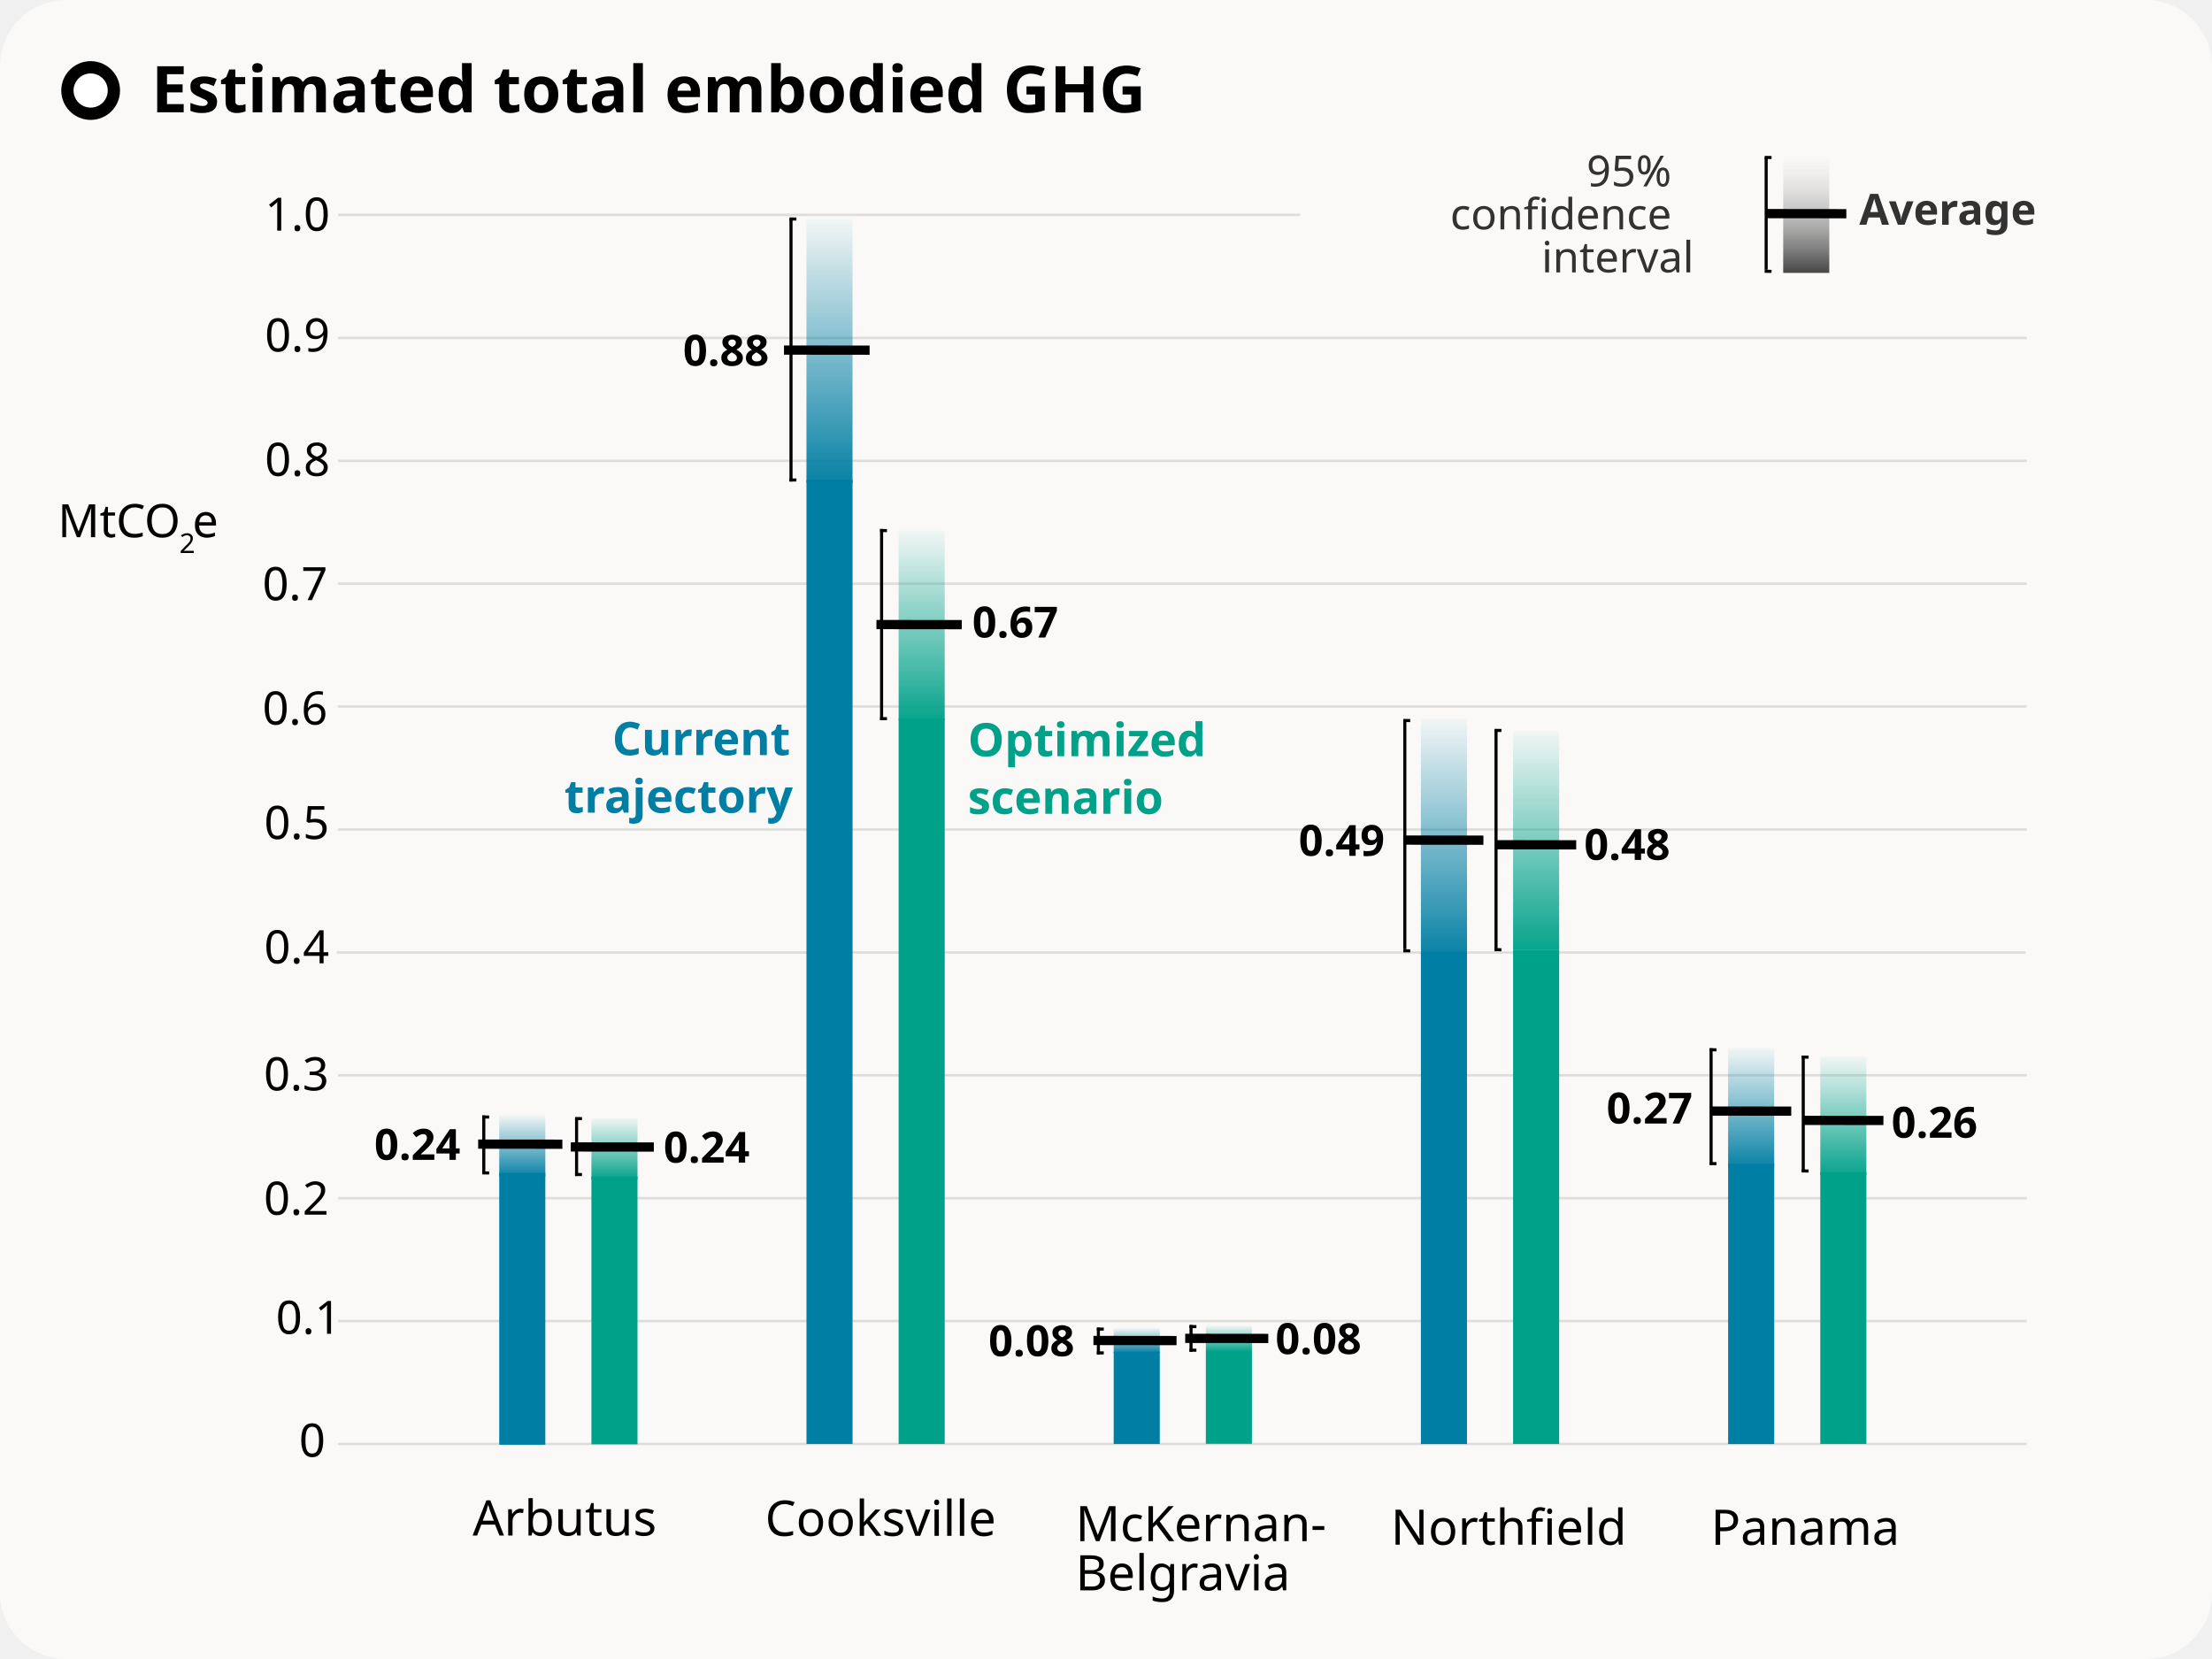
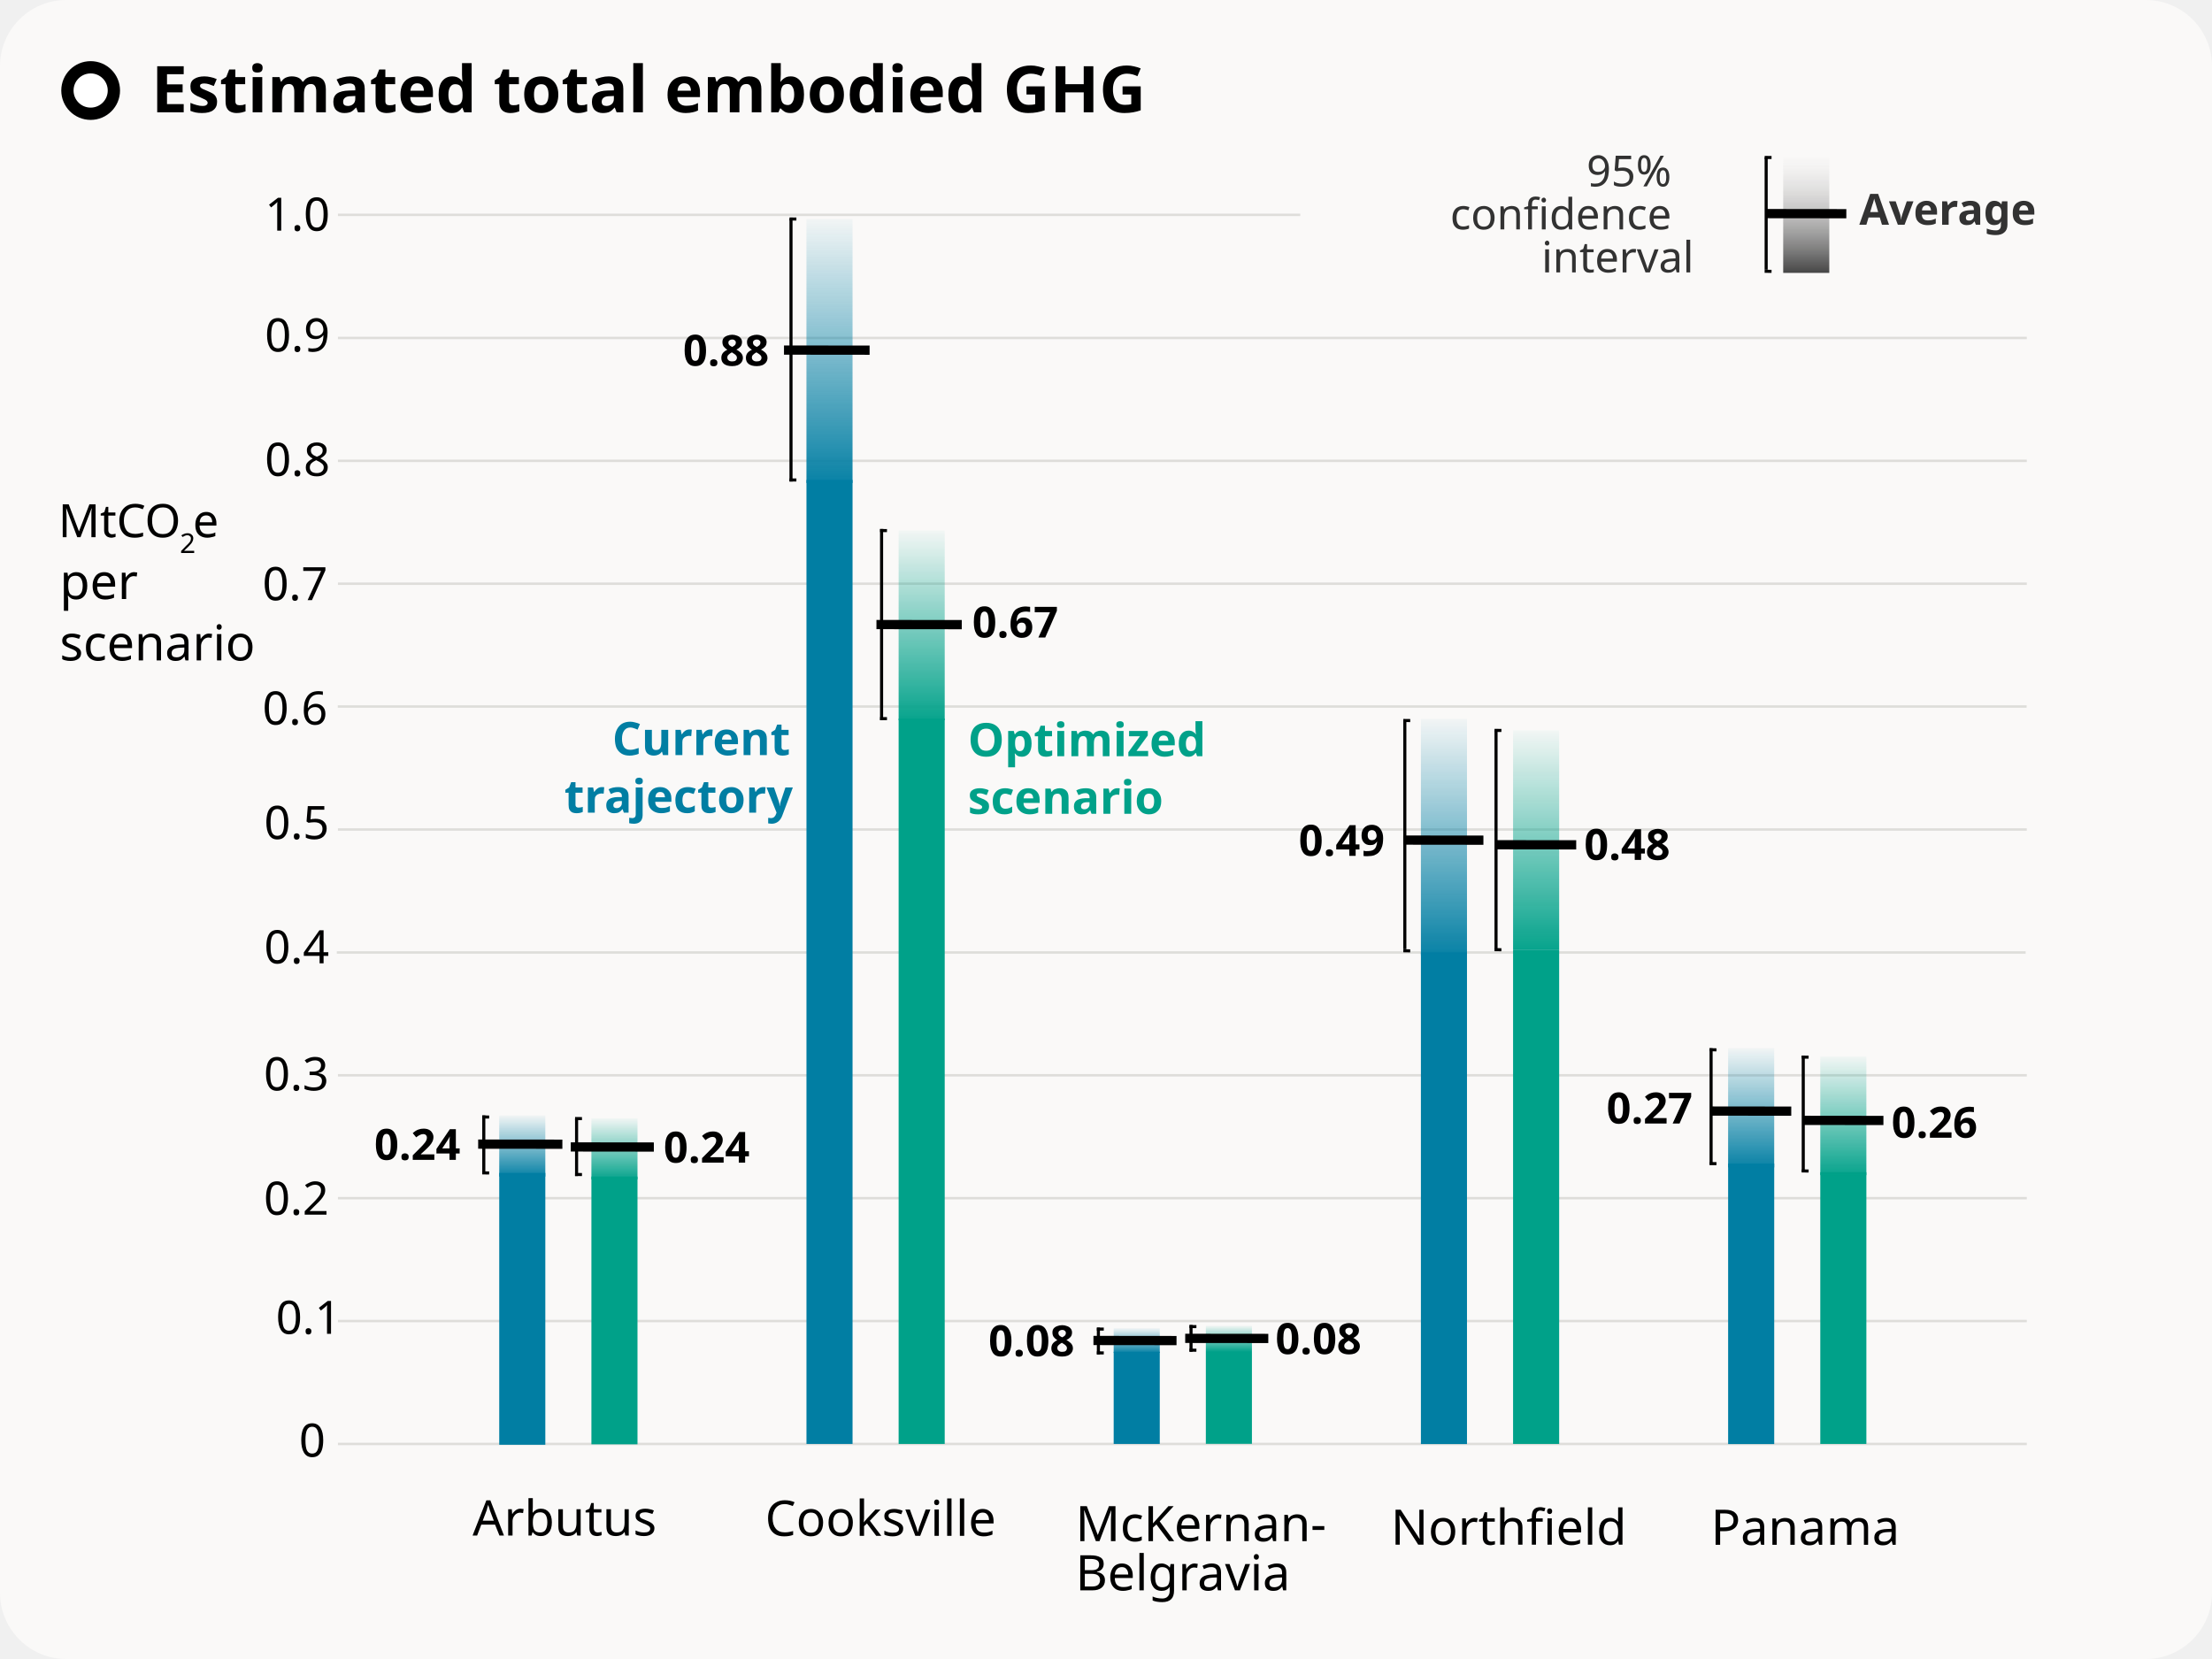
<svg xmlns="http://www.w3.org/2000/svg" xmlns:xlink="http://www.w3.org/1999/xlink" width="720" height="540" viewBox="0 0 190.5 142.875" version="1.1" id="svg1">
  <defs id="defs1">
    <linearGradient id="linearGradient10">
      <stop style="stop-color:#3c3c3c;stop-opacity:1;" offset="0.003" id="stop9" />
      <stop style="stop-color:#cccccc;stop-opacity:0;" offset="1" id="stop10" />
    </linearGradient>
    <linearGradient id="linearGradient6">
      <stop style="stop-color:#00a189;stop-opacity:1;" offset="0.003" id="stop5" />
      <stop style="stop-color:#00a189;stop-opacity:0;" offset="1" id="stop6" />
    </linearGradient>
    <linearGradient id="linearGradient3">
      <stop style="stop-color:#017ea3;stop-opacity:1;" offset="0.003" id="stop3" />
      <stop style="stop-color:#017ea3;stop-opacity:0;" offset="1" id="stop4" />
    </linearGradient>
    <linearGradient xlink:href="#linearGradient3" id="linearGradient4" x1="44.979" y1="90.599" x2="44.979" y2="85.307" gradientUnits="userSpaceOnUse" gradientTransform="matrix(1,0,0,1.06375,0,5.13414)" />
    <linearGradient xlink:href="#linearGradient6" id="linearGradient5" gradientUnits="userSpaceOnUse" gradientTransform="matrix(1,0,0,1.06375,7.937507,5.377003)" x1="44.979" y1="90.599" x2="44.979" y2="85.307" />
    <linearGradient xlink:href="#linearGradient3" id="linearGradient7" gradientUnits="userSpaceOnUse" gradientTransform="matrix(0.993359,0,0,4.591266,26.75704,-373.5885)" x1="44.979" y1="90.599" x2="44.979" y2="85.307" />
    <linearGradient xlink:href="#linearGradient6" id="linearGradient8" gradientUnits="userSpaceOnUse" gradientTransform="matrix(1.008414,0,0,3.298004,34.01738,-236.2117)" x1="44.979" y1="90.599" x2="44.979" y2="85.307" />
    <linearGradient xlink:href="#linearGradient10" id="linearGradient9" gradientUnits="userSpaceOnUse" gradientTransform="matrix(0.6136796,0,0,2.00703,127.9528,-157.993)" x1="44.979" y1="90.599" x2="44.979" y2="85.307" />
    <linearGradient xlink:href="#linearGradient3" id="linearGradient11" gradientUnits="userSpaceOnUse" gradientTransform="matrix(0.8569955,0,0,4.108167,85.80722,-289.2392)" x1="44.979" y1="90.599" x2="44.979" y2="85.307" />
    <linearGradient xlink:href="#linearGradient6" id="linearGradient12" gradientUnits="userSpaceOnUse" gradientTransform="matrix(1.165306,0,0,3.811117,79.87717,-262.8609)" x1="44.979" y1="90.599" x2="44.979" y2="85.307" />
    <linearGradient xlink:href="#linearGradient6" id="linearGradient13" gradientUnits="userSpaceOnUse" gradientTransform="matrix(0.6329137,0,0,0.4416538,77.3654,76.42071)" x1="44.979" y1="90.599" x2="44.979" y2="85.307" />
    <linearGradient xlink:href="#linearGradient3" id="linearGradient14" gradientUnits="userSpaceOnUse" gradientTransform="matrix(0.4041998,0,0,0.4299676,79.71527,77.63059)" x1="44.979" y1="90.599" x2="44.979" y2="85.307" />
    <linearGradient xlink:href="#linearGradient3" id="linearGradient15" gradientUnits="userSpaceOnUse" gradientTransform="matrix(0.432569,0,0,2.0736,131.3559,-86.97292)" x1="44.979" y1="90.599" x2="44.979" y2="85.307" />
    <linearGradient xlink:href="#linearGradient6" id="linearGradient16" gradientUnits="userSpaceOnUse" gradientTransform="matrix(0.6318598,0,0,2.066489,130.3295,-85.66453)" x1="44.979" y1="90.599" x2="44.979" y2="85.307" />
  </defs>
  <g id="layer1">
    <rect style="opacity:1;fill:#faf9f8;fill-opacity:1;fill-rule:evenodd;stroke:none;stroke-width:0.265;stroke-linecap:round;stroke-linejoin:round;stroke-dasharray:none;stroke-opacity:1" id="rect25" width="190.5" height="142.875" x="-5.6843419e-14" y="0" rx="5.706" ry="5.706" />
    <g id="g5" style="fill:#c0bfbc;stroke:#deddda;stroke-width:0.977" transform="matrix(0,-0.7997413,1.308848,0,11.6912,141.5007)">
      <path style="fill:#c0bfbc;stroke:#deddda;stroke-width:0.259px;stroke-linecap:butt;stroke-linejoin:miter;stroke-opacity:1" d="M 47.907,124.429 V 13.304" id="path5-4" />
      <path style="fill:#c0bfbc;stroke:#deddda;stroke-width:0.259px;stroke-linecap:butt;stroke-linejoin:miter;stroke-opacity:1" d="M 61.14,124.429 V 13.304" id="path5-4-7" />
      <path style="fill:#c0bfbc;stroke:#deddda;stroke-width:0.259px;stroke-linecap:butt;stroke-linejoin:miter;stroke-opacity:1" d="M 74.364,124.354 V 13.229" id="path5-4-2" />
      <path style="fill:#c0bfbc;stroke:#deddda;stroke-width:0.259px;stroke-linecap:butt;stroke-linejoin:miter;stroke-opacity:1" d="M 21.44,124.429 V 13.304" id="path5-4-3" />
      <path style="fill:#c0bfbc;stroke:#deddda;stroke-width:0.259px;stroke-linecap:butt;stroke-linejoin:miter;stroke-opacity:1" d="M 34.674,124.429 V 13.304" id="path5-4-7-5" />
      <path style="fill:#c0bfbc;stroke:#deddda;stroke-width:0.259px;stroke-linecap:butt;stroke-linejoin:miter;stroke-opacity:1" d="M 87.607,124.429 V 13.304" id="path5-4-0" />
      <path style="fill:#c0bfbc;stroke:#deddda;stroke-width:0.259px;stroke-linecap:butt;stroke-linejoin:miter;stroke-opacity:1" d="M 100.849,124.418 V 13.293" id="path5-4-7-4" />
      <path style="fill:#c0bfbc;stroke:#deddda;stroke-width:0.259px;stroke-linecap:butt;stroke-linejoin:miter;stroke-opacity:1" d="M 114.074,124.429 V 13.304" id="path5-4-2-0" />
      <path style="fill:#c0bfbc;stroke:#deddda;stroke-width:0.259px;stroke-linecap:butt;stroke-linejoin:miter;stroke-opacity:1" d="M 127.308,124.429 V 13.304" id="path5-4-2-0-3" />
      <path style="fill:#c0bfbc;stroke:#deddda;stroke-width:0.259px;stroke-linecap:butt;stroke-linejoin:miter;stroke-opacity:1" d="M 140.541,124.429 V 13.304" id="path5-4-2-0-3-8" />
      <path style="fill:#c0bfbc;stroke:#deddda;stroke-width:0.259px;stroke-linecap:butt;stroke-linejoin:miter;stroke-opacity:1" d="M 153.797,76.623 V 13.304" id="path5-4-2-0-3-8-7" />
    </g>
    <text id="text237-0-6-6-6" xml:space="preserve" x="40.7" y="132.242" style="font-style:normal;font-variant:normal;font-weight:normal;font-stretch:normal;font-size:4.233px;font-family:'Inter 24pt';-inkscape-font-specification:'Inter 24pt, Normal';font-variant-ligatures:normal;font-variant-caps:normal;font-variant-numeric:normal;font-variant-east-asian:normal;fill:#000000;stroke-width:0.353">
      <tspan id="tspan2" x="40.7" y="132.242">Arbutus</tspan>
    </text>
    <text id="text237-0-6-6-6-9-7" xml:space="preserve" x="25.758" y="125.448" style="font-style:normal;font-variant:normal;font-weight:normal;font-stretch:normal;font-size:3.969px;font-family:'Inter 24pt';-inkscape-font-specification:'Inter 24pt, Normal';font-variant-ligatures:normal;font-variant-caps:normal;font-variant-numeric:normal;font-variant-east-asian:normal;fill:#000000;stroke-width:0.353">
      <tspan id="tspan2-0-0" x="25.758" y="125.448">0</tspan>
      <tspan x="25.758" y="130.409" id="tspan5-9" />
    </text>
    <text id="text237-0-6-6-6-9-1" xml:space="preserve" x="23.764" y="114.868" style="font-style:normal;font-variant:normal;font-weight:normal;font-stretch:normal;font-size:3.969px;font-family:'Inter 24pt';-inkscape-font-specification:'Inter 24pt, Normal';font-variant-ligatures:normal;font-variant-caps:normal;font-variant-numeric:normal;font-variant-east-asian:normal;fill:#000000;stroke-width:0.353">
      <tspan id="tspan2-0-1" x="23.764" y="114.868">0.1</tspan>
      <tspan x="23.764" y="119.829" id="tspan5-3" />
    </text>
    <text id="text237-0-6-6-6-9-1-7" xml:space="preserve" x="22.721" y="104.608" style="font-style:normal;font-variant:normal;font-weight:normal;font-stretch:normal;font-size:3.969px;font-family:'Inter 24pt';-inkscape-font-specification:'Inter 24pt, Normal';font-variant-ligatures:normal;font-variant-caps:normal;font-variant-numeric:normal;font-variant-east-asian:normal;fill:#000000;stroke-width:0.353">
      <tspan id="tspan2-0-1-5" x="22.721" y="104.608">0.2</tspan>
      <tspan x="22.721" y="109.569" id="tspan5-3-6" />
    </text>
    <text id="text237-0-6-6-6-9-1-7-6" xml:space="preserve" x="22.721" y="93.898" style="font-style:normal;font-variant:normal;font-weight:normal;font-stretch:normal;font-size:3.969px;font-family:'Inter 24pt';-inkscape-font-specification:'Inter 24pt, Normal';font-variant-ligatures:normal;font-variant-caps:normal;font-variant-numeric:normal;font-variant-east-asian:normal;fill:#000000;stroke-width:0.353">
      <tspan id="tspan2-0-1-5-5" x="22.721" y="93.898">0.3</tspan>
      <tspan x="22.721" y="98.859" id="tspan5-3-6-0" />
    </text>
    <text id="text237-0-6-6-6-9-1-7-2" xml:space="preserve" x="22.752" y="82.961" style="font-style:normal;font-variant:normal;font-weight:normal;font-stretch:normal;font-size:3.969px;font-family:'Inter 24pt';-inkscape-font-specification:'Inter 24pt, Normal';font-variant-ligatures:normal;font-variant-caps:normal;font-variant-numeric:normal;font-variant-east-asian:normal;fill:#000000;stroke-width:0.353">
      <tspan id="tspan2-0-1-5-6" x="22.752" y="82.961">0.4</tspan>
      <tspan x="22.752" y="87.922" id="tspan5-3-6-1" />
    </text>
    <text id="text237-0-6-6-6-9-1-7-6-8" xml:space="preserve" x="22.752" y="72.251" style="font-style:normal;font-variant:normal;font-weight:normal;font-stretch:normal;font-size:3.969px;font-family:'Inter 24pt';-inkscape-font-specification:'Inter 24pt, Normal';font-variant-ligatures:normal;font-variant-caps:normal;font-variant-numeric:normal;font-variant-east-asian:normal;fill:#000000;stroke-width:0.353">
      <tspan id="tspan2-0-1-5-5-7" x="22.752" y="72.251">0.5</tspan>
      <tspan x="22.752" y="77.212" id="tspan5-3-6-0-9" />
    </text>
    <text id="text237-0-6-6-6-9-1-7-2-7" xml:space="preserve" x="22.611" y="62.394" style="font-style:normal;font-variant:normal;font-weight:normal;font-stretch:normal;font-size:3.969px;font-family:'Inter 24pt';-inkscape-font-specification:'Inter 24pt, Normal';font-variant-ligatures:normal;font-variant-caps:normal;font-variant-numeric:normal;font-variant-east-asian:normal;fill:#000000;stroke-width:0.353">
      <tspan id="tspan2-0-1-5-6-5" x="22.611" y="62.394">0.6</tspan>
      <tspan x="22.611" y="67.355" id="tspan5-3-6-1-9" />
    </text>
    <text id="text237-0-6-6-6-9-1-7-6-8-2" xml:space="preserve" x="22.611" y="51.685" style="font-style:normal;font-variant:normal;font-weight:normal;font-stretch:normal;font-size:3.969px;font-family:'Inter 24pt';-inkscape-font-specification:'Inter 24pt, Normal';font-variant-ligatures:normal;font-variant-caps:normal;font-variant-numeric:normal;font-variant-east-asian:normal;fill:#000000;stroke-width:0.353">
      <tspan id="tspan2-0-1-5-5-7-2" x="22.611" y="51.685">0.7</tspan>
      <tspan x="22.611" y="56.646" id="tspan5-3-6-0-9-8" />
    </text>
    <text id="text237-0-6-6-6-9-1-7-6-8-2-1" xml:space="preserve" x="22.812" y="40.975" style="font-style:normal;font-variant:normal;font-weight:normal;font-stretch:normal;font-size:3.969px;font-family:'Inter 24pt';-inkscape-font-specification:'Inter 24pt, Normal';font-variant-ligatures:normal;font-variant-caps:normal;font-variant-numeric:normal;font-variant-east-asian:normal;fill:#000000;stroke-width:0.353">
      <tspan id="tspan2-0-1-5-5-7-2-2" x="22.812" y="40.975">0.8</tspan>
      <tspan x="22.812" y="45.936" id="tspan5-3-6-0-9-8-9" />
    </text>
    <text id="text237-0-6-6-6-9-1-7-6-8-2-1-2" xml:space="preserve" x="22.812" y="30.265" style="font-style:normal;font-variant:normal;font-weight:normal;font-stretch:normal;font-size:3.969px;font-family:'Inter 24pt';-inkscape-font-specification:'Inter 24pt, Normal';font-variant-ligatures:normal;font-variant-caps:normal;font-variant-numeric:normal;font-variant-east-asian:normal;fill:#000000;stroke-width:0.353">
      <tspan id="tspan2-0-1-5-5-7-2-2-7" x="22.812" y="30.265">0.9</tspan>
      <tspan x="22.812" y="35.226" id="tspan5-3-6-0-9-8-9-4" />
    </text>
    <text id="text237-0-6-6-6-9-1-7-6-8-2-1-2-5" xml:space="preserve" x="22.812" y="19.863" style="font-style:normal;font-variant:normal;font-weight:normal;font-stretch:normal;font-size:3.969px;font-family:'Inter 24pt';-inkscape-font-specification:'Inter 24pt, Normal';font-variant-ligatures:normal;font-variant-caps:normal;font-variant-numeric:normal;font-variant-east-asian:normal;fill:#000000;stroke-width:0.353">
      <tspan id="tspan2-0-1-5-5-7-2-2-7-8" x="22.812" y="19.863">1.0</tspan>
      <tspan x="22.812" y="24.824" id="tspan5-3-6-0-9-8-9-4-8" />
    </text>
    <text id="text237-0-6-6-6-4" xml:space="preserve" x="13.038" y="9.674" style="font-style:normal;font-variant:normal;font-weight:normal;font-stretch:normal;font-size:4.763px;font-family:'Inter 24pt';-inkscape-font-specification:'Inter 24pt, Normal';font-variant-ligatures:normal;font-variant-caps:normal;font-variant-numeric:normal;font-variant-east-asian:normal;fill:#000000;stroke-width:0.353">
      <tspan x="13.038" y="9.674" style="font-style:normal;font-variant:normal;font-weight:bold;font-stretch:normal;font-size:5.556px;font-family:'Inter 24pt';-inkscape-font-specification:'Inter 24pt, Bold';font-variant-ligatures:normal;font-variant-caps:normal;font-variant-numeric:normal;font-variant-east-asian:normal;fill:#000000" id="tspan12">Estimated total embodied GHG</tspan>
    </text>
    <text id="text237-0-6-6-6-1" xml:space="preserve" x="65.883" y="132.267" style="font-style:normal;font-variant:normal;font-weight:normal;font-stretch:normal;font-size:4.233px;font-family:'Inter 24pt';-inkscape-font-specification:'Inter 24pt, Normal';font-variant-ligatures:normal;font-variant-caps:normal;font-variant-numeric:normal;font-variant-east-asian:normal;fill:#000000;stroke-width:0.353">
      <tspan id="tspan2-5" x="65.883" y="132.267">Cooksville</tspan>
    </text>
+     <text id="text237-0-6-6-6-1-0" xml:space="preserve" x="5.139" y="51.584" style="font-style:normal;font-variant:normal;font-weight:normal;font-stretch:normal;font-size:4.233px;font-family:'Inter 24pt';-inkscape-font-specification:'Inter 24pt, Normal';font-variant-ligatures:normal;font-variant-caps:normal;font-variant-numeric:normal;font-variant-east-asian:normal;fill:#000000;stroke-width:0.353">
+       <tspan id="tspan2-5-6" x="5.139" y="51.584">per</tspan>
+       <tspan x="5.139" y="56.876" id="tspan4">scenario</tspan>
+     </text>
    <text id="text237-0-6-6-6-1-2" xml:space="preserve" x="92.627" y="132.726" style="font-style:normal;font-variant:normal;font-weight:normal;font-stretch:normal;font-size:4.233px;line-height:1;font-family:'Inter 24pt';-inkscape-font-specification:'Inter 24pt, Normal';font-variant-ligatures:normal;font-variant-caps:normal;font-variant-numeric:normal;font-variant-east-asian:normal;fill:#000000;stroke-width:0.353">
      <tspan id="tspan2-5-8" x="92.627" y="132.726" style="line-height:1">McKernan-</tspan>
      <tspan x="92.627" y="136.959" id="tspan1" style="line-height:1">Belgravia</tspan>
    </text>
    <text id="text237-0-6-6-6-1-2-3" xml:space="preserve" x="119.781" y="133.028" style="font-style:normal;font-variant:normal;font-weight:normal;font-stretch:normal;font-size:4.233px;font-family:'Inter 24pt';-inkscape-font-specification:'Inter 24pt, Normal';font-variant-ligatures:normal;font-variant-caps:normal;font-variant-numeric:normal;font-variant-east-asian:normal;fill:#000000;stroke-width:0.353">
      <tspan id="tspan2-5-8-8" x="119.781" y="133.028">Northfield</tspan>
    </text>
    <text id="text237-0-6-6-6-1-2-3-4" xml:space="preserve" x="147.342" y="133.036" style="font-style:normal;font-variant:normal;font-weight:normal;font-stretch:normal;font-size:4.233px;font-family:'Inter 24pt';-inkscape-font-specification:'Inter 24pt, Normal';font-variant-ligatures:normal;font-variant-caps:normal;font-variant-numeric:normal;font-variant-east-asian:normal;fill:#000000;stroke-width:0.353">
      <tspan id="tspan2-5-8-8-5" x="147.342" y="133.036">Panama</tspan>
    </text>
    <rect style="fill:#ffffff;fill-opacity:1;fill-rule:evenodd;stroke:#000000;stroke-width:1.058;stroke-linecap:round;stroke-linejoin:round;stroke-dasharray:none;stroke-dashoffset:0" id="rect1" width="4.002" height="4.002" x="5.806" y="5.795" rx="2.001" ry="2.001" />
    <text id="text237-0-6-6-6-4-4-5-9-1" xml:space="preserve" x="48.594" y="65.028" style="font-style:normal;font-variant:normal;font-weight:bold;font-stretch:normal;font-size:3.969px;font-family:'Inter 24pt';-inkscape-font-specification:'Inter 24pt, Bold';font-variant-ligatures:normal;font-variant-caps:normal;font-variant-numeric:normal;font-variant-east-asian:normal;fill:#017ea3;fill-opacity:1;stroke-width:0.353">
      <tspan x="48.594" y="65.028" style="font-style:normal;font-variant:normal;font-weight:bold;font-stretch:normal;font-size:3.969px;font-family:'Inter 24pt';-inkscape-font-specification:'Inter 24pt, Bold';font-variant-ligatures:normal;font-variant-caps:normal;font-variant-numeric:normal;font-variant-east-asian:normal;fill:#017ea3;fill-opacity:1;stroke-width:0.353" id="tspan12-1-7-6">    Current</tspan>
      <tspan x="48.594" y="69.989" style="font-style:normal;font-variant:normal;font-weight:bold;font-stretch:normal;font-size:3.969px;font-family:'Inter 24pt';-inkscape-font-specification:'Inter 24pt, Bold';font-variant-ligatures:normal;font-variant-caps:normal;font-variant-numeric:normal;font-variant-east-asian:normal;fill:#017ea3;fill-opacity:1;stroke-width:0.353" id="tspan8">trajectory</tspan>
    </text>
    <text id="text237-0-6-6-6-4-4-5-9-6" xml:space="preserve" x="83.353" y="65.124" style="font-style:normal;font-variant:normal;font-weight:bold;font-stretch:normal;font-size:3.969px;font-family:'Inter 24pt';-inkscape-font-specification:'Inter 24pt, Bold';font-variant-ligatures:normal;font-variant-caps:normal;font-variant-numeric:normal;font-variant-east-asian:normal;fill:#00a189;fill-opacity:1;stroke-width:0.353">
      <tspan x="83.353" y="65.124" style="font-style:normal;font-variant:normal;font-weight:bold;font-stretch:normal;font-size:3.969px;font-family:'Inter 24pt';-inkscape-font-specification:'Inter 24pt, Bold';font-variant-ligatures:normal;font-variant-caps:normal;font-variant-numeric:normal;font-variant-east-asian:normal;fill:#00a189;fill-opacity:1;stroke-width:0.353" id="tspan12-1-7-4">Optimized</tspan>
      <tspan x="83.353" y="70.085" style="font-style:normal;font-variant:normal;font-weight:bold;font-stretch:normal;font-size:3.969px;font-family:'Inter 24pt';-inkscape-font-specification:'Inter 24pt, Bold';font-variant-ligatures:normal;font-variant-caps:normal;font-variant-numeric:normal;font-variant-east-asian:normal;fill:#00a189;fill-opacity:1;stroke-width:0.353" id="tspan7">scenario</tspan>
    </text>
-     <text id="text237-0-6-6-6-4-4-5" xml:space="preserve" x="4.978" y="46.262" style="font-style:normal;font-variant:normal;font-weight:normal;font-stretch:normal;font-size:4.498px;font-family:'Inter 24pt';-inkscape-font-specification:'Inter 24pt, Normal';font-variant-ligatures:normal;font-variant-caps:normal;font-variant-numeric:normal;font-variant-east-asian:normal;fill:#000000;stroke-width:0.353">
-       <tspan x="4.978" y="46.262" style="font-style:normal;font-variant:normal;font-weight:normal;font-stretch:normal;font-size:3.969px;font-family:'Inter 24pt';-inkscape-font-specification:'Inter 24pt, Normal';font-variant-ligatures:normal;font-variant-caps:normal;font-variant-numeric:normal;font-variant-east-asian:normal;fill:#000000;stroke-width:0.353" id="tspan12-1">MtCO e</tspan>
+     <text id="text237-0-6-6-6-4-4-5" xml:space="preserve" x="5.011" y="46.262" style="font-style:normal;font-variant:normal;font-weight:normal;font-stretch:normal;font-size:4.498px;font-family:'Inter 24pt';-inkscape-font-specification:'Inter 24pt, Normal';font-variant-ligatures:normal;font-variant-caps:normal;font-variant-numeric:normal;font-variant-east-asian:normal;fill:#000000;stroke-width:0.353">
+       <tspan x="5.011" y="46.262" style="font-style:normal;font-variant:normal;font-weight:normal;font-stretch:normal;font-size:3.969px;font-family:'Inter 24pt';-inkscape-font-specification:'Inter 24pt, Normal';font-variant-ligatures:normal;font-variant-caps:normal;font-variant-numeric:normal;font-variant-east-asian:normal;fill:#000000;stroke-width:0.353" id="tspan12-1">MtCO e</tspan>
    </text>
    <text id="text237-0-6-6-6-4-4-5-7" xml:space="preserve" x="160.126" y="19.353" style="font-style:normal;font-variant:normal;font-weight:normal;font-stretch:normal;font-size:3.704px;font-family:'Inter 24pt';-inkscape-font-specification:'Inter 24pt, Normal';font-variant-ligatures:normal;font-variant-caps:normal;font-variant-numeric:normal;font-variant-east-asian:normal;opacity:0.8;fill:#000000;stroke-width:0.353">
      <tspan x="160.126" y="19.353" style="font-style:normal;font-variant:normal;font-weight:bold;font-stretch:normal;font-size:3.704px;font-family:'Inter 24pt';-inkscape-font-specification:'Inter 24pt, Normal';font-variant-ligatures:normal;font-variant-caps:normal;font-variant-numeric:normal;font-variant-east-asian:normal;fill:#000000;stroke-width:0.353" id="tspan12-1-2">Average</tspan>
    </text>
    <text id="text237-0-6-6-6-4-4-5-7-3" xml:space="preserve" x="58.821" y="31.5" style="font-style:normal;font-variant:normal;font-weight:normal;font-stretch:normal;font-size:3.704px;font-family:'Inter 24pt';-inkscape-font-specification:'Inter 24pt, Normal';font-variant-ligatures:normal;font-variant-caps:normal;font-variant-numeric:normal;font-variant-east-asian:normal;opacity:1;fill:#000000;stroke-width:0.353">
      <tspan x="58.821" y="31.5" style="font-style:normal;font-variant:normal;font-weight:bold;font-stretch:normal;font-size:3.704px;font-family:'Inter 24pt';-inkscape-font-specification:'Inter 24pt, Normal';font-variant-ligatures:normal;font-variant-caps:normal;font-variant-numeric:normal;font-variant-east-asian:normal;fill:#000000;stroke-width:0.353" id="tspan12-1-2-9">0.88</tspan>
    </text>
    <text id="text237-0-6-6-6-4-4-5-7-3-3" xml:space="preserve" x="83.728" y="54.901" style="font-style:normal;font-variant:normal;font-weight:normal;font-stretch:normal;font-size:3.704px;font-family:'Inter 24pt';-inkscape-font-specification:'Inter 24pt, Normal';font-variant-ligatures:normal;font-variant-caps:normal;font-variant-numeric:normal;font-variant-east-asian:normal;fill:#000000;stroke-width:0.353">
      <tspan x="83.728" y="54.901" style="font-style:normal;font-variant:normal;font-weight:bold;font-stretch:normal;font-size:3.704px;font-family:'Inter 24pt';-inkscape-font-specification:'Inter 24pt, Normal';font-variant-ligatures:normal;font-variant-caps:normal;font-variant-numeric:normal;font-variant-east-asian:normal;fill:#000000;stroke-width:0.353" id="tspan12-1-2-9-0">0.67</tspan>
    </text>
    <text id="text237-0-6-6-6-4-4-5-7-3-3-8" xml:space="preserve" x="136.423" y="74.055" style="font-style:normal;font-variant:normal;font-weight:normal;font-stretch:normal;font-size:3.704px;font-family:'Inter 24pt';-inkscape-font-specification:'Inter 24pt, Normal';font-variant-ligatures:normal;font-variant-caps:normal;font-variant-numeric:normal;font-variant-east-asian:normal;fill:#000000;stroke-width:0.353">
      <tspan x="136.423" y="74.055" style="font-style:normal;font-variant:normal;font-weight:bold;font-stretch:normal;font-size:3.704px;font-family:'Inter 24pt';-inkscape-font-specification:'Inter 24pt, Normal';font-variant-ligatures:normal;font-variant-caps:normal;font-variant-numeric:normal;font-variant-east-asian:normal;fill:#000000;stroke-width:0.353" id="tspan12-1-2-9-0-6">0.48</tspan>
    </text>
    <text id="text237-0-6-6-6-4-4-5-7-3-3-8-1" xml:space="preserve" x="111.84" y="73.702" style="font-style:normal;font-variant:normal;font-weight:normal;font-stretch:normal;font-size:3.704px;font-family:'Inter 24pt';-inkscape-font-specification:'Inter 24pt, Normal';font-variant-ligatures:normal;font-variant-caps:normal;font-variant-numeric:normal;font-variant-east-asian:normal;fill:#000000;stroke-width:0.353">
      <tspan x="111.84" y="73.702" style="font-style:normal;font-variant:normal;font-weight:bold;font-stretch:normal;font-size:3.704px;font-family:'Inter 24pt';-inkscape-font-specification:'Inter 24pt, Normal';font-variant-ligatures:normal;font-variant-caps:normal;font-variant-numeric:normal;font-variant-east-asian:normal;fill:#000000;stroke-width:0.353" id="tspan12-1-2-9-0-6-8">0.49</tspan>
    </text>
    <text id="text237-0-6-6-6-4-4-5-7-3-4" xml:space="preserve" x="57.146" y="100.127" style="font-style:normal;font-variant:normal;font-weight:normal;font-stretch:normal;font-size:3.704px;font-family:'Inter 24pt';-inkscape-font-specification:'Inter 24pt, Normal';font-variant-ligatures:normal;font-variant-caps:normal;font-variant-numeric:normal;font-variant-east-asian:normal;fill:#000000;stroke-width:0.353">
      <tspan x="57.146" y="100.127" style="font-style:normal;font-variant:normal;font-weight:bold;font-stretch:normal;font-size:3.704px;font-family:'Inter 24pt';-inkscape-font-specification:'Inter 24pt, Normal';font-variant-ligatures:normal;font-variant-caps:normal;font-variant-numeric:normal;font-variant-east-asian:normal;fill:#000000;stroke-width:0.353" id="tspan12-1-2-9-5">0.24</tspan>
    </text>
    <text id="text237-0-6-6-6-4-4-5-7-3-4-3" xml:space="preserve" x="32.232" y="99.884" style="font-style:normal;font-variant:normal;font-weight:normal;font-stretch:normal;font-size:3.704px;font-family:'Inter 24pt';-inkscape-font-specification:'Inter 24pt, Normal';font-variant-ligatures:normal;font-variant-caps:normal;font-variant-numeric:normal;font-variant-east-asian:normal;fill:#000000;stroke-width:0.353">
      <tspan x="32.232" y="99.884" style="font-style:normal;font-variant:normal;font-weight:bold;font-stretch:normal;font-size:3.704px;font-family:'Inter 24pt';-inkscape-font-specification:'Inter 24pt, Normal';font-variant-ligatures:normal;font-variant-caps:normal;font-variant-numeric:normal;font-variant-east-asian:normal;fill:#000000;stroke-width:0.353" id="tspan12-1-2-9-5-8">0.24</tspan>
    </text>
    <text id="text237-0-6-6-6-4-4-5-7-7" xml:space="preserve" x="150.693" y="16.05" style="font-style:normal;font-variant:normal;font-weight:normal;font-stretch:normal;font-size:3.704px;line-height:1;font-family:'Inter 24pt';-inkscape-font-specification:'Inter 24pt, Normal';font-variant-ligatures:normal;font-variant-caps:normal;font-variant-numeric:normal;font-variant-east-asian:normal;opacity:0.8;fill:#000000;stroke-width:0.353">
      <tspan x="150.693" y="16.05" style="font-style:normal;font-variant:normal;font-weight:normal;font-stretch:normal;font-size:3.704px;line-height:1;font-family:'Inter 24pt';-inkscape-font-specification:'Inter 24pt, Normal';font-variant-ligatures:normal;font-variant-caps:normal;font-variant-numeric:normal;font-variant-east-asian:normal;text-align:end;text-anchor:end;fill:#000000;stroke-width:0.353" id="tspan12-1-2-8">95%</tspan>
      <tspan x="150.693" y="19.754" style="font-style:normal;font-variant:normal;font-weight:normal;font-stretch:normal;font-size:3.704px;line-height:1;font-family:'Inter 24pt';-inkscape-font-specification:'Inter 24pt, Normal';font-variant-ligatures:normal;font-variant-caps:normal;font-variant-numeric:normal;font-variant-east-asian:normal;text-align:end;text-anchor:end;fill:#000000;stroke-width:0.353" id="tspan9">confidence</tspan>
      <tspan x="150.693" y="23.458" style="font-style:normal;font-variant:normal;font-weight:normal;font-stretch:normal;font-size:3.704px;line-height:1;font-family:'Inter 24pt';-inkscape-font-specification:'Inter 24pt, Normal';font-variant-ligatures:normal;font-variant-caps:normal;font-variant-numeric:normal;font-variant-east-asian:normal;text-align:end;text-anchor:end;fill:#000000;stroke-width:0.353" id="tspan3">interval</tspan>
    </text>
-     <text id="text237-0-6-6-6-4-4-5-8" xml:space="preserve" x="15.454" y="47.625" style="font-style:normal;font-variant:normal;font-weight:normal;font-stretch:normal;font-size:2.668px;font-family:'Inter 24pt';-inkscape-font-specification:'Inter 24pt, Normal';font-variant-ligatures:normal;font-variant-caps:normal;font-variant-numeric:normal;font-variant-east-asian:normal;fill:#000000;stroke-width:0.353">
-       <tspan x="15.454" y="47.625" style="font-style:normal;font-variant:normal;font-weight:normal;font-stretch:normal;font-size:2.354px;font-family:'Inter 24pt';-inkscape-font-specification:'Inter 24pt, Normal';font-variant-ligatures:normal;font-variant-caps:normal;font-variant-numeric:normal;font-variant-east-asian:normal;fill:#000000;stroke-width:0.353" id="tspan12-1-1">2</tspan>
+     <text id="text237-0-6-6-6-4-4-5-8" xml:space="preserve" x="15.487" y="47.625" style="font-style:normal;font-variant:normal;font-weight:normal;font-stretch:normal;font-size:2.668px;font-family:'Inter 24pt';-inkscape-font-specification:'Inter 24pt, Normal';font-variant-ligatures:normal;font-variant-caps:normal;font-variant-numeric:normal;font-variant-east-asian:normal;fill:#000000;stroke-width:0.353">
+       <tspan x="15.487" y="47.625" style="font-style:normal;font-variant:normal;font-weight:normal;font-stretch:normal;font-size:2.354px;font-family:'Inter 24pt';-inkscape-font-specification:'Inter 24pt, Normal';font-variant-ligatures:normal;font-variant-caps:normal;font-variant-numeric:normal;font-variant-east-asian:normal;fill:#000000;stroke-width:0.353" id="tspan12-1-1">2</tspan>
    </text>
    <path style="fill:none;stroke:#000000;stroke-width:0.265;stroke-linecap:butt;stroke-linejoin:miter;stroke-dasharray:none;stroke-opacity:1" d="m 41.533,96.193 0.594,0.008" id="path1-7" />
    <path style="fill:none;stroke:#000000;stroke-width:0.265;stroke-linecap:butt;stroke-linejoin:miter;stroke-dasharray:none;stroke-opacity:1" d="m 41.533,101.009 0.594,0.008" id="path1-7-9" />
    <path style="fill:none;stroke:#000000;stroke-width:0.265;stroke-linecap:butt;stroke-linejoin:miter;stroke-dasharray:none;stroke-opacity:1" d="m 67.992,18.856 0.594,0.008" id="path1-7-83" />
    <path style="fill:none;stroke:#000000;stroke-width:0.265;stroke-linecap:butt;stroke-linejoin:miter;stroke-dasharray:none;stroke-opacity:1" d="m 67.992,41.33 0.594,0.008" id="path1-7-9-8" />
    <path style="fill:none;stroke:#000000;stroke-width:0.265;stroke-linecap:butt;stroke-linejoin:miter;stroke-dasharray:none;stroke-opacity:1" d="m 49.526,96.329 0.594,0.008" id="path1-7-8" />
    <path style="fill:none;stroke:#000000;stroke-width:0.265;stroke-linecap:butt;stroke-linejoin:miter;stroke-dasharray:none;stroke-opacity:1" d="m 49.526,101.145 0.594,0.008" id="path1-7-9-0" />
    <path style="fill:none;stroke:#000000;stroke-width:0.265px;stroke-linecap:butt;stroke-linejoin:miter;stroke-opacity:1" d="M 41.664,101.013 V 96.061" id="path7" />
    <path style="fill:none;stroke:#000000;stroke-width:0.265px;stroke-linecap:butt;stroke-linejoin:miter;stroke-opacity:1" d="M 49.656,101.285 V 96.333" id="path7-5" />
    <text id="text237-0-6-6-6-4-4-5-7-3-4-30" xml:space="preserve" x="109.835" y="116.613" style="font-style:normal;font-variant:normal;font-weight:normal;font-stretch:normal;font-size:3.704px;font-family:'Inter 24pt';-inkscape-font-specification:'Inter 24pt, Normal';font-variant-ligatures:normal;font-variant-caps:normal;font-variant-numeric:normal;font-variant-east-asian:normal;fill:#000000;stroke-width:0.353">
      <tspan x="109.835" y="116.613" style="font-style:normal;font-variant:normal;font-weight:bold;font-stretch:normal;font-size:3.704px;font-family:'Inter 24pt';-inkscape-font-specification:'Inter 24pt, Normal';font-variant-ligatures:normal;font-variant-caps:normal;font-variant-numeric:normal;font-variant-east-asian:normal;fill:#000000;stroke-width:0.353" id="tspan12-1-2-9-5-0">0.08</tspan>
    </text>
    <text id="text237-0-6-6-6-4-4-5-7-3-4-30-8" xml:space="preserve" x="85.125" y="116.795" style="font-style:normal;font-variant:normal;font-weight:normal;font-stretch:normal;font-size:3.704px;font-family:'Inter 24pt';-inkscape-font-specification:'Inter 24pt, Normal';font-variant-ligatures:normal;font-variant-caps:normal;font-variant-numeric:normal;font-variant-east-asian:normal;fill:#000000;stroke-width:0.353">
      <tspan x="85.125" y="116.795" style="font-style:normal;font-variant:normal;font-weight:bold;font-stretch:normal;font-size:3.704px;font-family:'Inter 24pt';-inkscape-font-specification:'Inter 24pt, Normal';font-variant-ligatures:normal;font-variant-caps:normal;font-variant-numeric:normal;font-variant-east-asian:normal;fill:#000000;stroke-width:0.353" id="tspan12-1-2-9-5-0-1">0.08</tspan>
    </text>
    <path style="fill:none;stroke:#000000;stroke-width:0.265;stroke-linecap:butt;stroke-linejoin:miter;stroke-dasharray:none;stroke-opacity:1" d="m 102.442,114.243 0.594,0.008" id="path1-7-8-4" />
    <path style="fill:none;stroke:#000000;stroke-width:0.265;stroke-linecap:butt;stroke-linejoin:miter;stroke-dasharray:none;stroke-opacity:1" d="m 102.442,116.274 0.594,0.008" id="path1-7-9-0-5" />
    <path style="fill:none;stroke:#000000;stroke-width:0.265;stroke-linecap:butt;stroke-linejoin:miter;stroke-dasharray:none;stroke-opacity:1" d="m 94.464,116.508 0.594,0.008" id="path1-7-9-0-5-3" />
    <path style="fill:none;stroke:#000000;stroke-width:0.265px;stroke-linecap:butt;stroke-linejoin:miter;stroke-opacity:1" d="m 102.573,116.415 v -2.304" id="path7-5-4" />
    <path style="fill:none;stroke:#000000;stroke-width:0.265;stroke-linecap:butt;stroke-linejoin:miter;stroke-dasharray:none;stroke-opacity:1" d="m 94.464,114.457 0.594,0.008" id="path1-7-8-4-9" />
    <path style="fill:none;stroke:#000000;stroke-width:0.265px;stroke-linecap:butt;stroke-linejoin:miter;stroke-opacity:1" d="m 94.595,116.648 v -2.304" id="path7-5-4-1" />
    <path style="fill:none;stroke:#000000;stroke-width:0.265px;stroke-linecap:butt;stroke-linejoin:miter;stroke-opacity:1" d="M 68.122,41.471 V 18.835" id="path7-2" />
    <path style="fill:none;stroke:#000000;stroke-width:0.265;stroke-linecap:butt;stroke-linejoin:miter;stroke-dasharray:none;stroke-opacity:1" d="m 75.793,45.688 0.594,0.008" id="path1-7-83-0" />
    <path style="fill:none;stroke:#000000;stroke-width:0.265;stroke-linecap:butt;stroke-linejoin:miter;stroke-dasharray:none;stroke-opacity:1" d="m 75.793,61.885 0.594,0.008" id="path1-7-9-8-2" />
    <path style="fill:none;stroke:#000000;stroke-width:0.265px;stroke-linecap:butt;stroke-linejoin:miter;stroke-opacity:1" d="M 75.923,62.025 V 45.556" id="path7-2-2" />
    <path style="fill:#6d247a;fill-opacity:1;stroke:url(#linearGradient9);stroke-width:3.969;stroke-linecap:butt;stroke-linejoin:miter;stroke-dasharray:none;stroke-opacity:1" d="M 155.556,23.502 V 13.562" id="path3-4-0-6-1-7-3-2-7-8-2-1" />
    <path style="fill:none;stroke:#000000;stroke-width:0.265;stroke-linecap:butt;stroke-linejoin:miter;stroke-dasharray:none;stroke-opacity:1" d="m 151.973,13.558 0.594,0.008" id="path1-7-83-0-4" />
    <path style="fill:none;stroke:#000000;stroke-width:0.265px;stroke-linecap:butt;stroke-linejoin:miter;stroke-opacity:1" d="M 152.104,23.229 V 13.562" id="path7-2-2-3" />
    <path style="fill:none;stroke:#000000;stroke-width:0.265;stroke-linecap:butt;stroke-linejoin:miter;stroke-dasharray:none;stroke-opacity:1" d="m 151.973,23.361 0.594,0.008" id="path1-7-9-8-2-0" />
    <path style="fill:none;stroke:#000000;stroke-width:0.794;stroke-linecap:butt;stroke-linejoin:miter;stroke-dasharray:none;stroke-opacity:1" d="m 152.104,18.396 6.904,0.008" id="path1-8-4-1" />
    <text id="text237-0-6-6-6-4-4-5-7-3-3-8-1-2" xml:space="preserve" x="138.352" y="96.755" style="font-style:normal;font-variant:normal;font-weight:normal;font-stretch:normal;font-size:3.704px;font-family:'Inter 24pt';-inkscape-font-specification:'Inter 24pt, Normal';font-variant-ligatures:normal;font-variant-caps:normal;font-variant-numeric:normal;font-variant-east-asian:normal;fill:#000000;stroke-width:0.353">
      <tspan x="138.352" y="96.755" style="font-style:normal;font-variant:normal;font-weight:bold;font-stretch:normal;font-size:3.704px;font-family:'Inter 24pt';-inkscape-font-specification:'Inter 24pt, Normal';font-variant-ligatures:normal;font-variant-caps:normal;font-variant-numeric:normal;font-variant-east-asian:normal;fill:#000000;stroke-width:0.353" id="tspan12-1-2-9-0-6-8-5">0.27</tspan>
    </text>
    <text id="text237-0-6-6-6-4-4-5-7-3-3-8-1-2-5" xml:space="preserve" x="162.892" y="97.985" style="font-style:normal;font-variant:normal;font-weight:normal;font-stretch:normal;font-size:3.704px;font-family:'Inter 24pt';-inkscape-font-specification:'Inter 24pt, Normal';font-variant-ligatures:normal;font-variant-caps:normal;font-variant-numeric:normal;font-variant-east-asian:normal;fill:#000000;stroke-width:0.353">
      <tspan x="162.892" y="97.985" style="font-style:normal;font-variant:normal;font-weight:bold;font-stretch:normal;font-size:3.704px;font-family:'Inter 24pt';-inkscape-font-specification:'Inter 24pt, Normal';font-variant-ligatures:normal;font-variant-caps:normal;font-variant-numeric:normal;font-variant-east-asian:normal;fill:#000000;stroke-width:0.353" id="tspan12-1-2-9-0-6-8-5-8">0.26</tspan>
    </text>
    <path style="fill:none;stroke:#000000;stroke-width:0.265;stroke-linecap:butt;stroke-linejoin:miter;stroke-dasharray:none;stroke-opacity:1" d="m 120.855,62.048 0.594,0.008" id="path1-7-2" />
    <path style="fill:none;stroke:#000000;stroke-width:0.265;stroke-linecap:butt;stroke-linejoin:miter;stroke-dasharray:none;stroke-opacity:1" d="m 120.855,81.881 0.594,0.008" id="path1-7-9-5" />
    <path style="fill:none;stroke:#000000;stroke-width:0.265px;stroke-linecap:butt;stroke-linejoin:miter;stroke-opacity:1" d="M 120.985,81.748 V 62.051" id="path7-1" />
    <path style="fill:none;stroke:#000000;stroke-width:0.265;stroke-linecap:butt;stroke-linejoin:miter;stroke-dasharray:none;stroke-opacity:1" d="m 128.709,62.899 0.594,0.008" id="path1-7-2-0" />
    <path style="fill:none;stroke:#000000;stroke-width:0.265;stroke-linecap:butt;stroke-linejoin:miter;stroke-dasharray:none;stroke-opacity:1" d="m 128.709,81.785 0.594,0.008" id="path1-7-9-5-9" />
    <path style="fill:none;stroke:#000000;stroke-width:0.265px;stroke-linecap:butt;stroke-linejoin:miter;stroke-opacity:1" d="M 128.84,81.787 V 62.903" id="path7-1-4" />
    <path style="fill:none;stroke:#000000;stroke-width:0.265;stroke-linecap:butt;stroke-linejoin:miter;stroke-dasharray:none;stroke-opacity:1" d="m 147.23,90.405 0.594,0.008" id="path1-7-2-0-2" />
    <path style="fill:none;stroke:#000000;stroke-width:0.265;stroke-linecap:butt;stroke-linejoin:miter;stroke-dasharray:none;stroke-opacity:1" d="m 147.23,100.207 0.594,0.008" id="path1-7-9-5-9-0" />
    <path style="fill:none;stroke:#000000;stroke-width:0.265px;stroke-linecap:butt;stroke-linejoin:miter;stroke-opacity:1" d="M 147.361,100.305 V 90.273" id="path7-1-4-0" />
    <path style="fill:none;stroke:#000000;stroke-width:0.265;stroke-linecap:butt;stroke-linejoin:miter;stroke-dasharray:none;stroke-opacity:1" d="m 155.167,91.038 0.594,0.008" id="path1-7-2-0-2-8" />
    <path style="fill:none;stroke:#000000;stroke-width:0.265;stroke-linecap:butt;stroke-linejoin:miter;stroke-dasharray:none;stroke-opacity:1" d="m 155.167,100.841 0.594,0.008" id="path1-7-9-5-9-0-3" />
    <path style="fill:none;stroke:#000000;stroke-width:0.265px;stroke-linecap:butt;stroke-linejoin:miter;stroke-opacity:1" d="M 155.298,100.938 V 90.906" id="path7-1-4-0-8" />
    <g id="g16" style="stroke-width:5.292;stroke-dasharray:none">
      <path style="fill:#6d247a;fill-opacity:1;stroke:#017ea3;stroke-width:3.969;stroke-linecap:butt;stroke-linejoin:miter;stroke-dasharray:none;stroke-opacity:1" d="M 44.979,124.425 V 101.013" id="path3-4-0-6-1-7-3-2" />
      <path style="fill:#6d247a;fill-opacity:1;stroke:url(#linearGradient4);stroke-width:3.969;stroke-linecap:butt;stroke-linejoin:miter;stroke-dasharray:none;stroke-opacity:1" d="M 44.979,101.329 V 96.061" id="path3-4-0-6-1-7-3-2-7" />
      <path style="fill:none;stroke:#00a189;stroke-width:3.969;stroke-linecap:butt;stroke-linejoin:miter;stroke-dasharray:none;stroke-opacity:1" d="M 52.917,124.386 V 101.329" id="path3-2-2-3-0-7-8" />
      <path style="fill:#6d247a;fill-opacity:1;stroke:#017ea3;stroke-width:3.969;stroke-linecap:butt;stroke-linejoin:miter;stroke-dasharray:none;stroke-opacity:1" d="m 97.896,124.354 v -7.939" id="path3-4-0-6-1-7-9" />
      <path style="fill:none;stroke:#00a189;stroke-width:3.969;stroke-linecap:butt;stroke-linejoin:miter;stroke-dasharray:none;stroke-opacity:1" d="m 105.833,124.344 v -7.985" id="path3-2-2-3-0-7-8-2" />
      <path style="fill:#6d247a;fill-opacity:1;stroke:#017ea3;stroke-width:3.969;stroke-linecap:butt;stroke-linejoin:miter;stroke-dasharray:none;stroke-opacity:1" d="M 124.354,124.364 V 82.021" id="path3-4-0-6-1-7-9-2" />
      <path style="fill:none;stroke:#00a189;stroke-width:3.969;stroke-linecap:butt;stroke-linejoin:miter;stroke-dasharray:none;stroke-opacity:1" d="M 132.292,124.354 V 81.777" id="path3-2-2-3-0-7-8-2-6" />
      <path style="fill:#6d247a;fill-opacity:1;stroke:#017ea3;stroke-width:3.969;stroke-linecap:butt;stroke-linejoin:miter;stroke-dasharray:none;stroke-opacity:1" d="M 150.813,124.364 V 100.211" id="path3-4-0-6-1-7-9-2-0" />
      <path style="fill:none;stroke:#00a189;stroke-width:3.969;stroke-linecap:butt;stroke-linejoin:miter;stroke-dasharray:none;stroke-opacity:1" d="M 158.75,124.354 V 100.956" id="path3-2-2-3-0-7-8-2-6-4" />
      <path style="fill:#6d247a;fill-opacity:1;stroke:#017ea3;stroke-width:3.969;stroke-linecap:butt;stroke-linejoin:miter;stroke-dasharray:none;stroke-opacity:1" d="M 71.438,124.354 V 41.334" id="path3-4-0-6-1-7-6" />
      <path style="fill:none;stroke:#00a189;stroke-width:3.969;stroke-linecap:butt;stroke-linejoin:miter;stroke-dasharray:none;stroke-opacity:1" d="M 79.375,124.354 V 61.889" id="path3-2-2-3-0-7-8-1" />
      <path style="fill:#6d247a;fill-opacity:1;stroke:url(#linearGradient11);stroke-width:3.969;stroke-linecap:butt;stroke-linejoin:miter;stroke-dasharray:none;stroke-opacity:1" d="M 124.354,82.26 V 61.915" id="path3-4-0-6-1-7-3-2-7-4-0" />
      <path style="fill:#6d247a;fill-opacity:1;stroke:url(#linearGradient15);stroke-width:3.969;stroke-linecap:butt;stroke-linejoin:miter;stroke-dasharray:none;stroke-opacity:1" d="M 150.812,100.542 V 90.273" id="path3-4-0-6-1-7-3-2-7-4-0-7" />
      <path style="fill:#6d247a;fill-opacity:1;stroke:url(#linearGradient7);stroke-width:3.969;stroke-linecap:butt;stroke-linejoin:miter;stroke-dasharray:none;stroke-opacity:1" d="M 71.437,41.597 V 18.86" id="path3-4-0-6-1-7-3-2-7-4" />
      <path style="fill:#6d247a;fill-opacity:1;stroke:url(#linearGradient5);stroke-width:3.969;stroke-linecap:butt;stroke-linejoin:miter;stroke-dasharray:none;stroke-opacity:1" d="M 52.917,101.571 V 96.303" id="path3-4-0-6-1-7-3-2-7-8" />
      <path style="fill:#6d247a;fill-opacity:1;stroke:url(#linearGradient8);stroke-width:3.969;stroke-linecap:butt;stroke-linejoin:miter;stroke-dasharray:none;stroke-opacity:1" d="M 79.375,62.025 V 45.692" id="path3-4-0-6-1-7-3-2-7-8-2" />
      <path style="fill:#6d247a;fill-opacity:1;stroke:url(#linearGradient12);stroke-width:3.969;stroke-linecap:butt;stroke-linejoin:miter;stroke-dasharray:none;stroke-opacity:1" d="M 132.292,81.777 V 62.903" id="path3-4-0-6-1-7-3-2-7-8-2-4" />
      <path style="fill:#6d247a;fill-opacity:1;stroke:url(#linearGradient16);stroke-width:3.969;stroke-linecap:butt;stroke-linejoin:miter;stroke-dasharray:none;stroke-opacity:1" d="M 158.75,101.207 V 90.973" id="path3-4-0-6-1-7-3-2-7-8-2-4-2" />
      <path style="fill:#6d247a;fill-opacity:1;stroke:url(#linearGradient13);stroke-width:3.969;stroke-linecap:butt;stroke-linejoin:miter;stroke-dasharray:none;stroke-opacity:1" d="m 105.833,116.359 v -2.187" id="path3-4-0-6-1-7-3-2-7-8-4" />
      <path style="fill:#6d247a;fill-opacity:1;stroke:url(#linearGradient14);stroke-width:3.969;stroke-linecap:butt;stroke-linejoin:miter;stroke-dasharray:none;stroke-opacity:1" d="M 97.896,116.512 V 114.383" id="path3-4-0-6-1-7-3-2-7-7" />
    </g>
    <path style="fill:none;stroke:#000000;stroke-width:0.794;stroke-linecap:butt;stroke-linejoin:miter;stroke-dasharray:none;stroke-opacity:1" d="m 94.169,115.444 7.155,0.008" id="path1-2-2-8" />
    <path style="fill:none;stroke:#000000;stroke-width:0.794;stroke-linecap:butt;stroke-linejoin:miter;stroke-dasharray:none;stroke-opacity:1" d="m 75.481,53.787 7.347,0.008" id="path1-8-4" />
    <path style="fill:none;stroke:#000000;stroke-width:0.794;stroke-linecap:butt;stroke-linejoin:miter;stroke-dasharray:none;stroke-opacity:1" d="m 67.518,30.149 7.373,0.008" id="path1-8" />
    <path style="fill:none;stroke:#000000;stroke-width:0.794;stroke-linecap:butt;stroke-linejoin:miter;stroke-dasharray:none;stroke-opacity:1" d="m 41.181,98.533 7.251,0.008" id="path1" />
    <path style="fill:none;stroke:#000000;stroke-width:0.794;stroke-linecap:butt;stroke-linejoin:miter;stroke-dasharray:none;stroke-opacity:1" d="m 49.155,98.776 7.155,0.008" id="path1-2" />
    <path style="fill:none;stroke:#000000;stroke-width:0.794;stroke-linecap:butt;stroke-linejoin:miter;stroke-dasharray:none;stroke-opacity:1" d="m 102.072,115.261 7.155,0.008" id="path1-2-2" />
    <path style="fill:none;stroke:#000000;stroke-width:0.794;stroke-linecap:butt;stroke-linejoin:miter;stroke-dasharray:none;stroke-opacity:1" d="m 120.849,72.35 6.904,0.008" id="path1-0" />
    <path style="fill:none;stroke:#000000;stroke-width:0.794;stroke-linecap:butt;stroke-linejoin:miter;stroke-dasharray:none;stroke-opacity:1" d="m 128.84,72.751 6.904,0.008" id="path1-0-5" />
    <path style="fill:none;stroke:#000000;stroke-width:0.794;stroke-linecap:butt;stroke-linejoin:miter;stroke-dasharray:none;stroke-opacity:1" d="m 147.361,95.685 6.904,0.008" id="path1-0-3" />
    <path style="fill:none;stroke:#000000;stroke-width:0.794;stroke-linecap:butt;stroke-linejoin:miter;stroke-dasharray:none;stroke-opacity:1" d="m 155.298,96.487 6.904,0.008" id="path1-0-3-3" />
  </g>
</svg>
